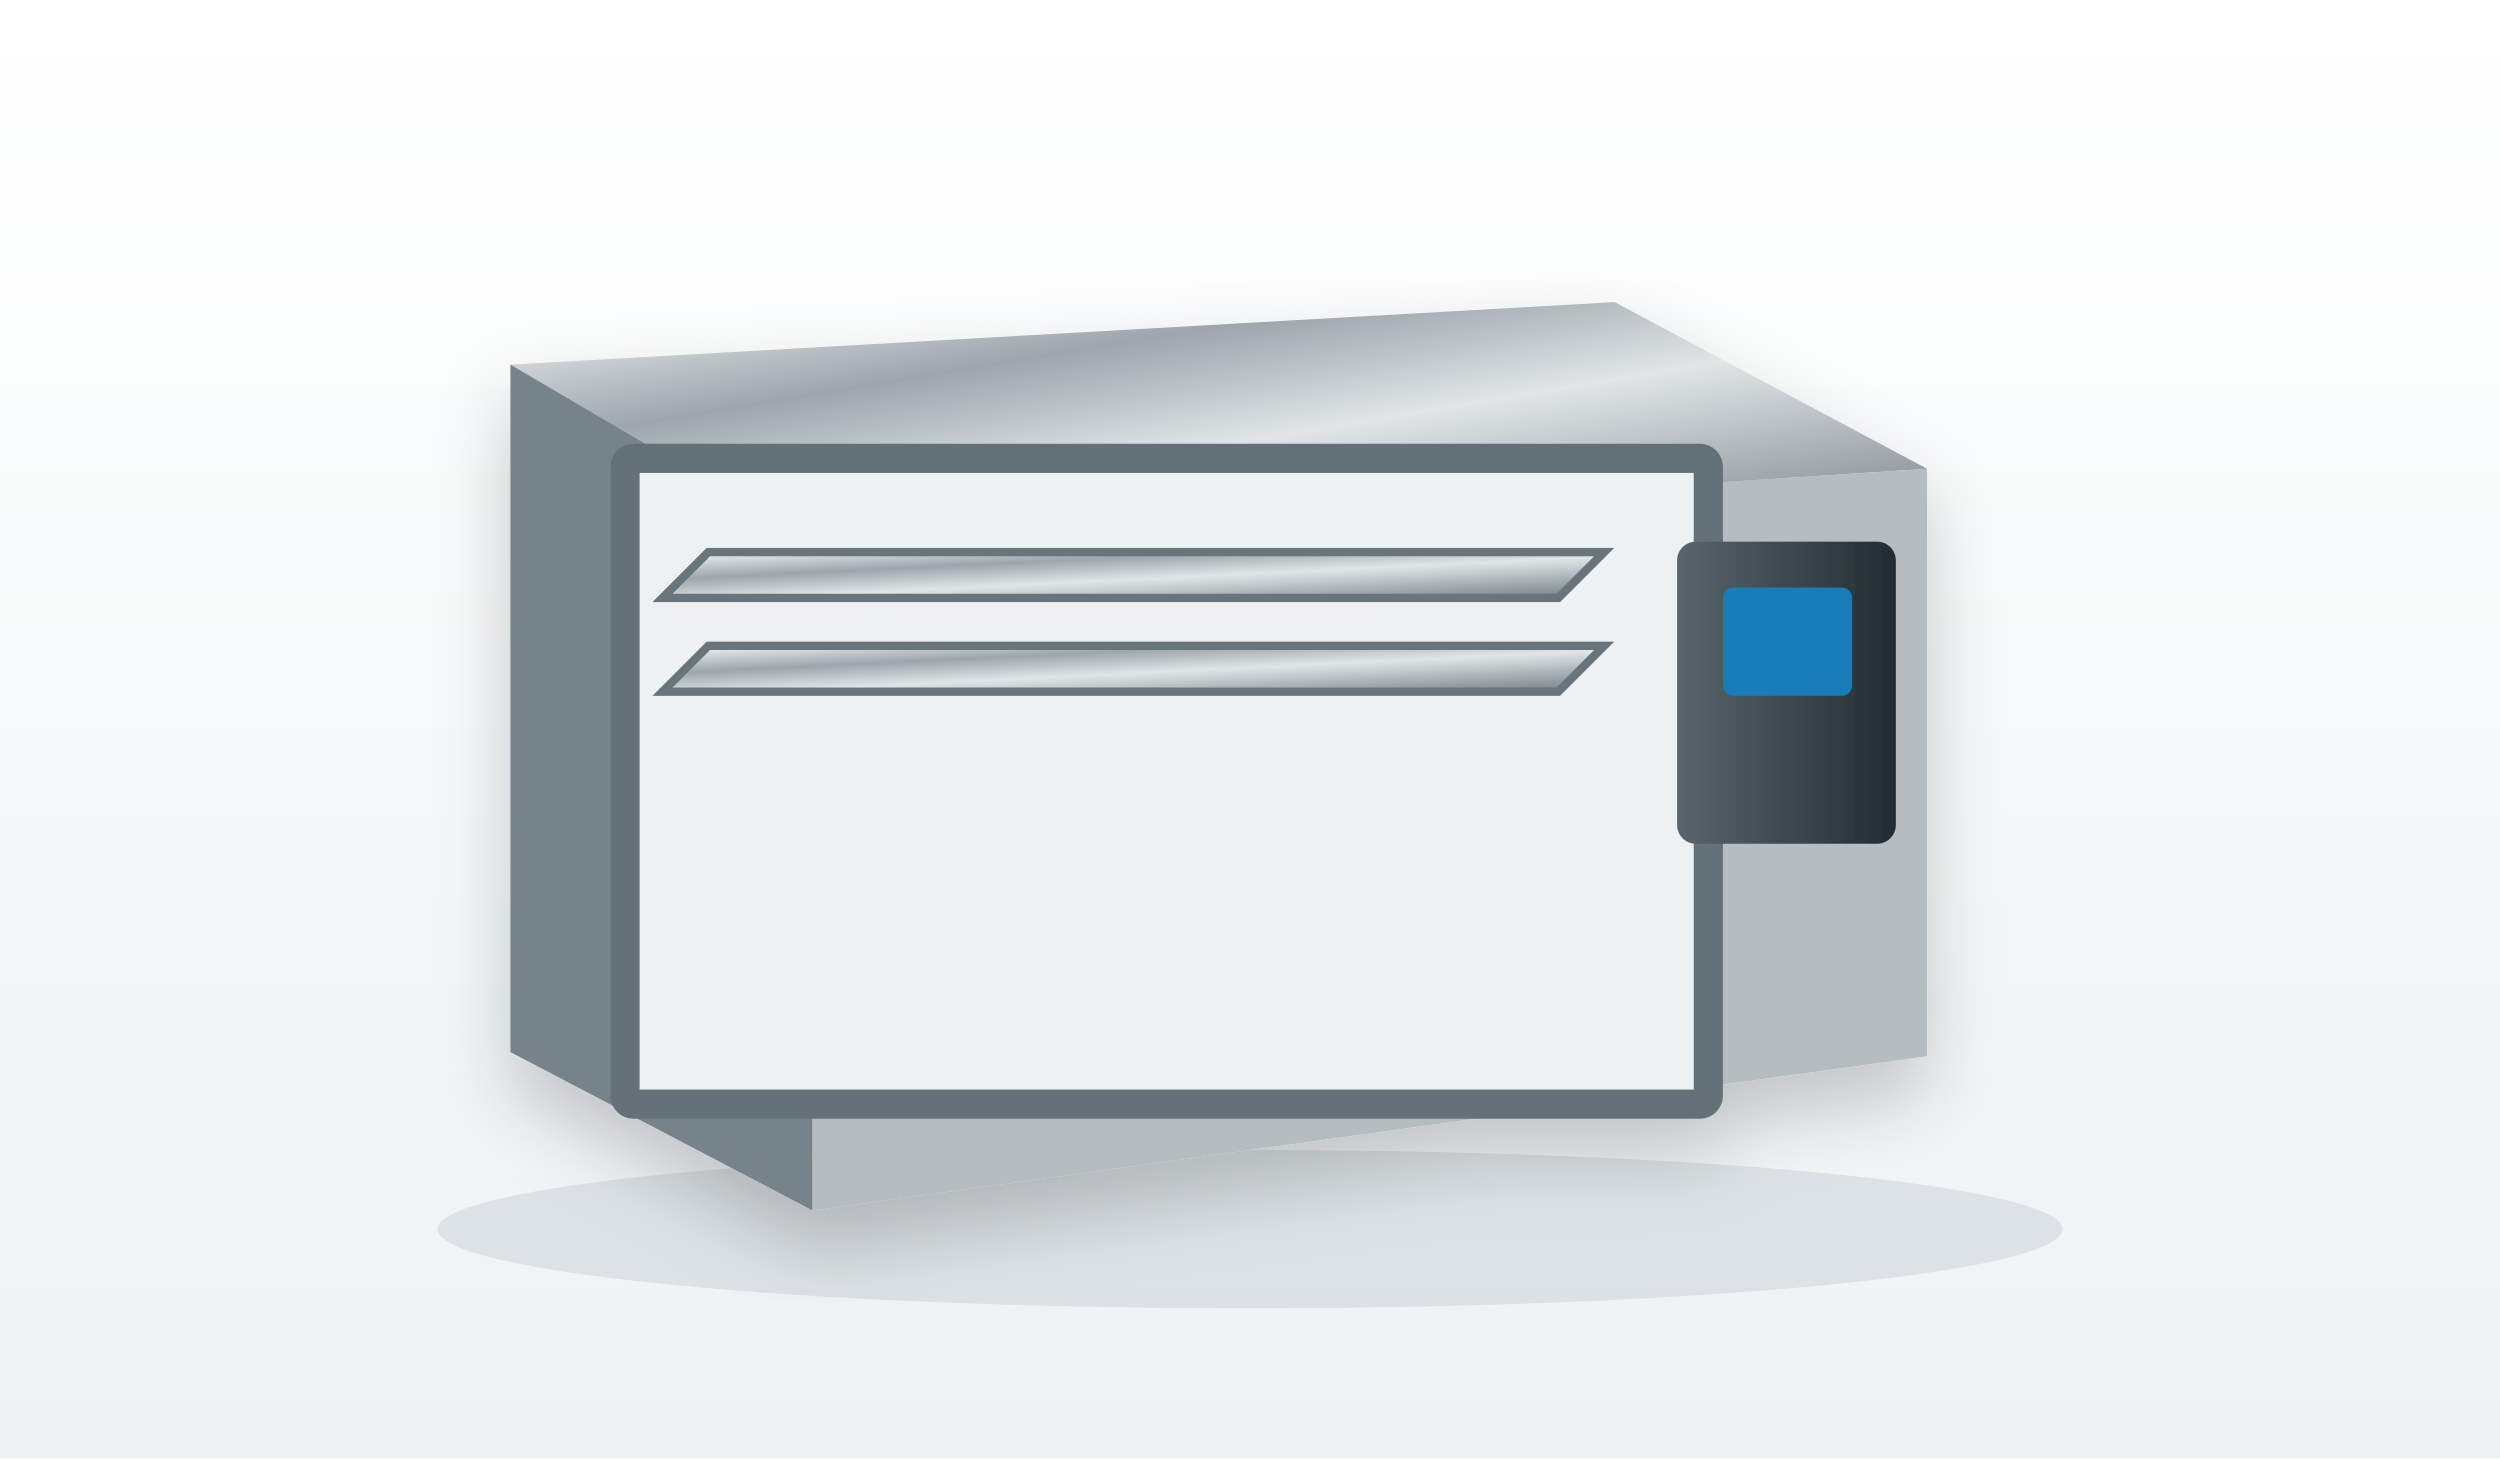
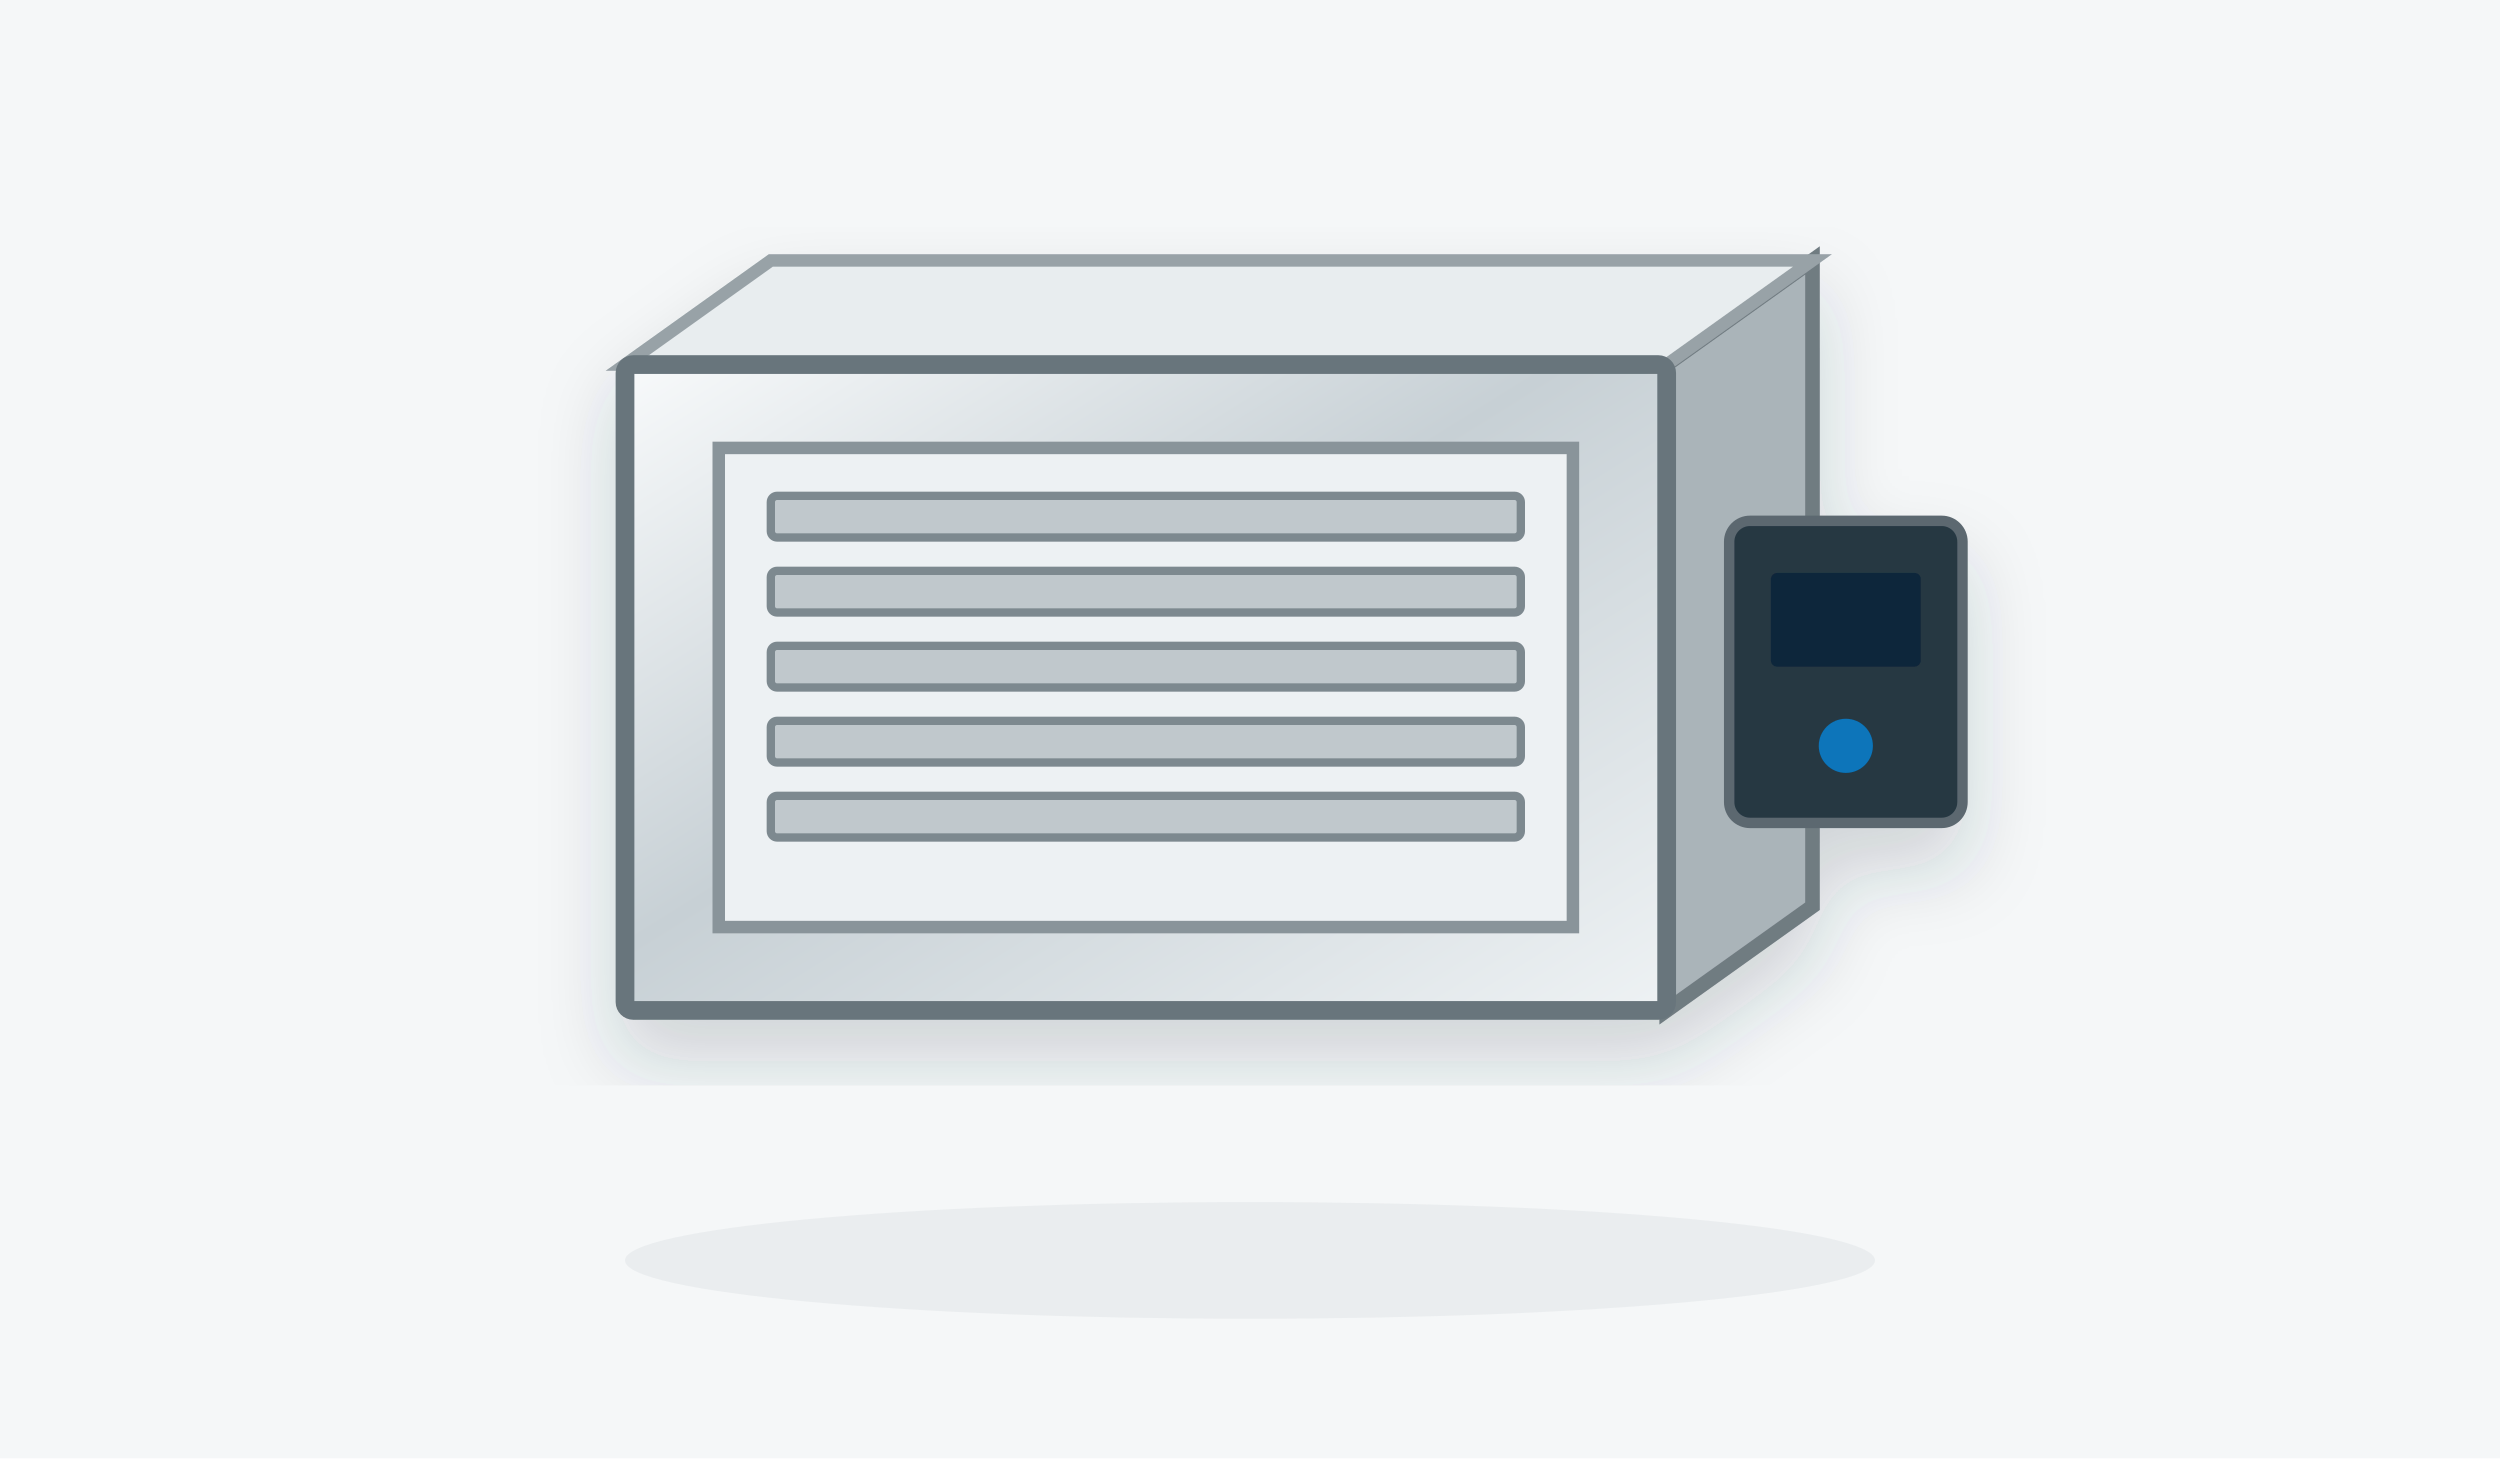
- <svg xmlns="http://www.w3.org/2000/svg" width="1200" height="700" viewBox="0 0 1200 700">
+ <svg xmlns="http://www.w3.org/2000/svg" viewBox="0 0 1200 700">
  <defs>
-     <linearGradient id="bg" x2="0" y2="1">
-       <stop stop-color="#fff" />
+     <linearGradient id="s" x1="0" x2="1" y1="0" y2="1">
+       <stop stop-color="#f8fafb" />
+       <stop offset=".45" stop-color="#c7d0d5" />
      <stop offset="1" stop-color="#eef2f4" />
    </linearGradient>
-     <linearGradient id="steel" x2="1" y2="1">
-       <stop stop-color="#f6f8f9" />
-       <stop offset=".3" stop-color="#9ca6ac" />
-       <stop offset=".55" stop-color="#e1e5e7" />
-       <stop offset="1" stop-color="#707b82" />
-     </linearGradient>
-     <linearGradient id="dark">
-       <stop stop-color="#59656c" />
-       <stop offset="1" stop-color="#222c32" />
-     </linearGradient>
-     <filter id="shadow">
-       <feDropShadow dx="0" dy="18" stdDeviation="18" flood-opacity=".2" />
+     <filter id="d">
+       <feDropShadow dx="0" dy="20" stdDeviation="18" flood-color="#26384b" flood-opacity=".18" />
    </filter>
  </defs>
-   <rect width="1200" height="700" fill="url(#bg)" />
-   <ellipse cx="600" cy="590" rx="390" ry="38" fill="#81909a" opacity=".18" />
-   <g filter="url(#shadow)">
-     <path d="M245 175 775 145 925 225 390 260Z" fill="url(#steel)" />
-     <path d="M245 175v330l145 76V260Z" fill="#77838a" />
-     <path d="M390 260v321l535-74V225Z" fill="#b5bdc1" />
-     <rect x="300" y="220" width="520" height="310" rx="4" fill="#eef1f2" stroke="#657179" stroke-width="14" />
-     <path d="M340 265h430l-22 22H318Z" fill="url(#steel)" stroke="#68757c" stroke-width="4" />
-     <path d="M340 310h430l-22 22H318Z" fill="url(#steel)" stroke="#68757c" stroke-width="4" />
-     <rect x="805" y="260" width="105" height="145" rx="9" fill="url(#dark)" />
-     <rect x="827" y="282" width="62" height="52" rx="5" fill="#147db8" />
+   <rect width="1200" height="700" fill="#f5f7f8" />
+   <ellipse cx="600" cy="605" rx="300" ry="28" fill="#82909a" opacity=".1" />
+   <g filter="url(#d)">
+     <polygon points="800,175 870,125 870,435 800,485" fill="#aab4b9" stroke="#707b81" stroke-width="7" />
+     <polygon points="300,175 370,125 870,125 800,175" fill="#e8edef" stroke="#98a2a7" stroke-width="6" />
+     <rect x="300" y="175" width="500" height="310" rx="4" fill="url(#s)" stroke="#68757c" stroke-width="9" />
+     <rect x="345" y="215" width="410" height="230" fill="#edf1f3" stroke="#89949a" stroke-width="6" />
+     <g fill="#c0c8cc" stroke="#7d898f" stroke-width="4">
+       <rect x="370" y="238" width="360" height="20" rx="3" />
+       <rect x="370" y="274" width="360" height="20" rx="3" />
+       <rect x="370" y="310" width="360" height="20" rx="3" />
+       <rect x="370" y="346" width="360" height="20" rx="3" />
+       <rect x="370" y="382" width="360" height="20" rx="3" />
+     </g>
+     <rect x="830" y="250" width="112" height="145" rx="10" fill="#263843" stroke="#5c6870" stroke-width="5" />
+     <rect x="850" y="275" width="72" height="45" rx="3" fill="#10263a" />
+     <circle cx="886" cy="358" r="13" fill="#0874ba" />
  </g>
</svg>
